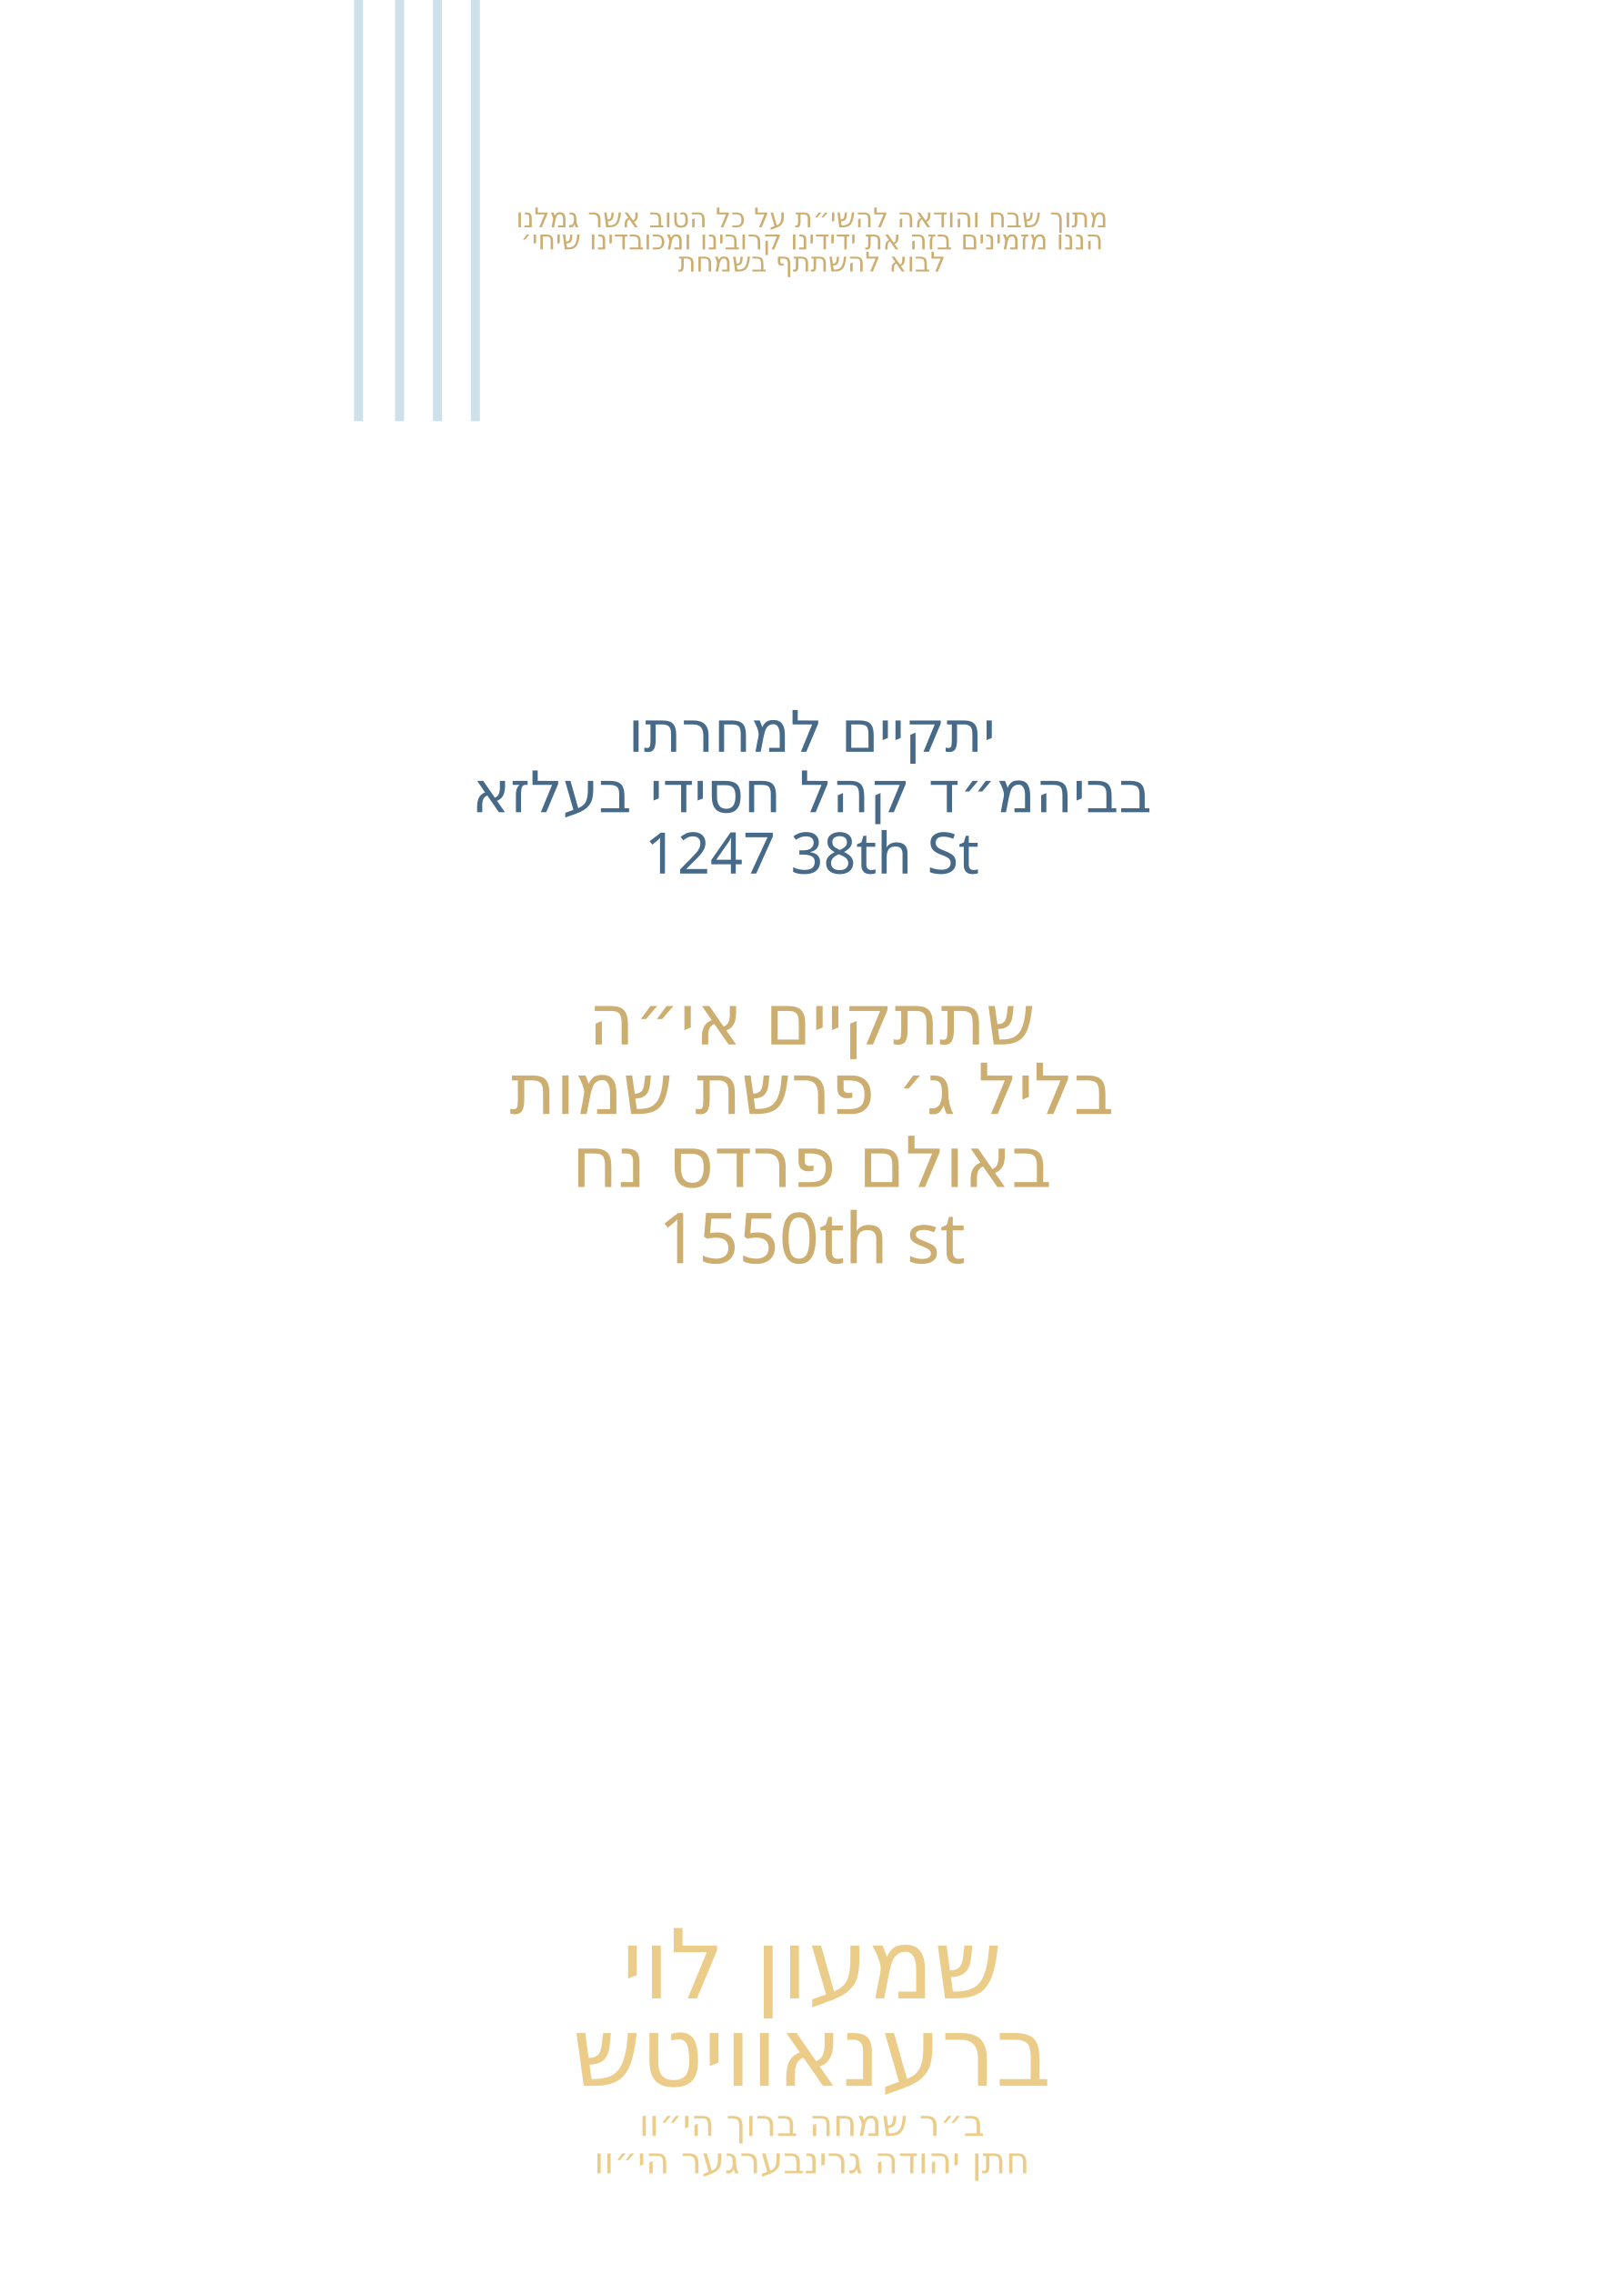
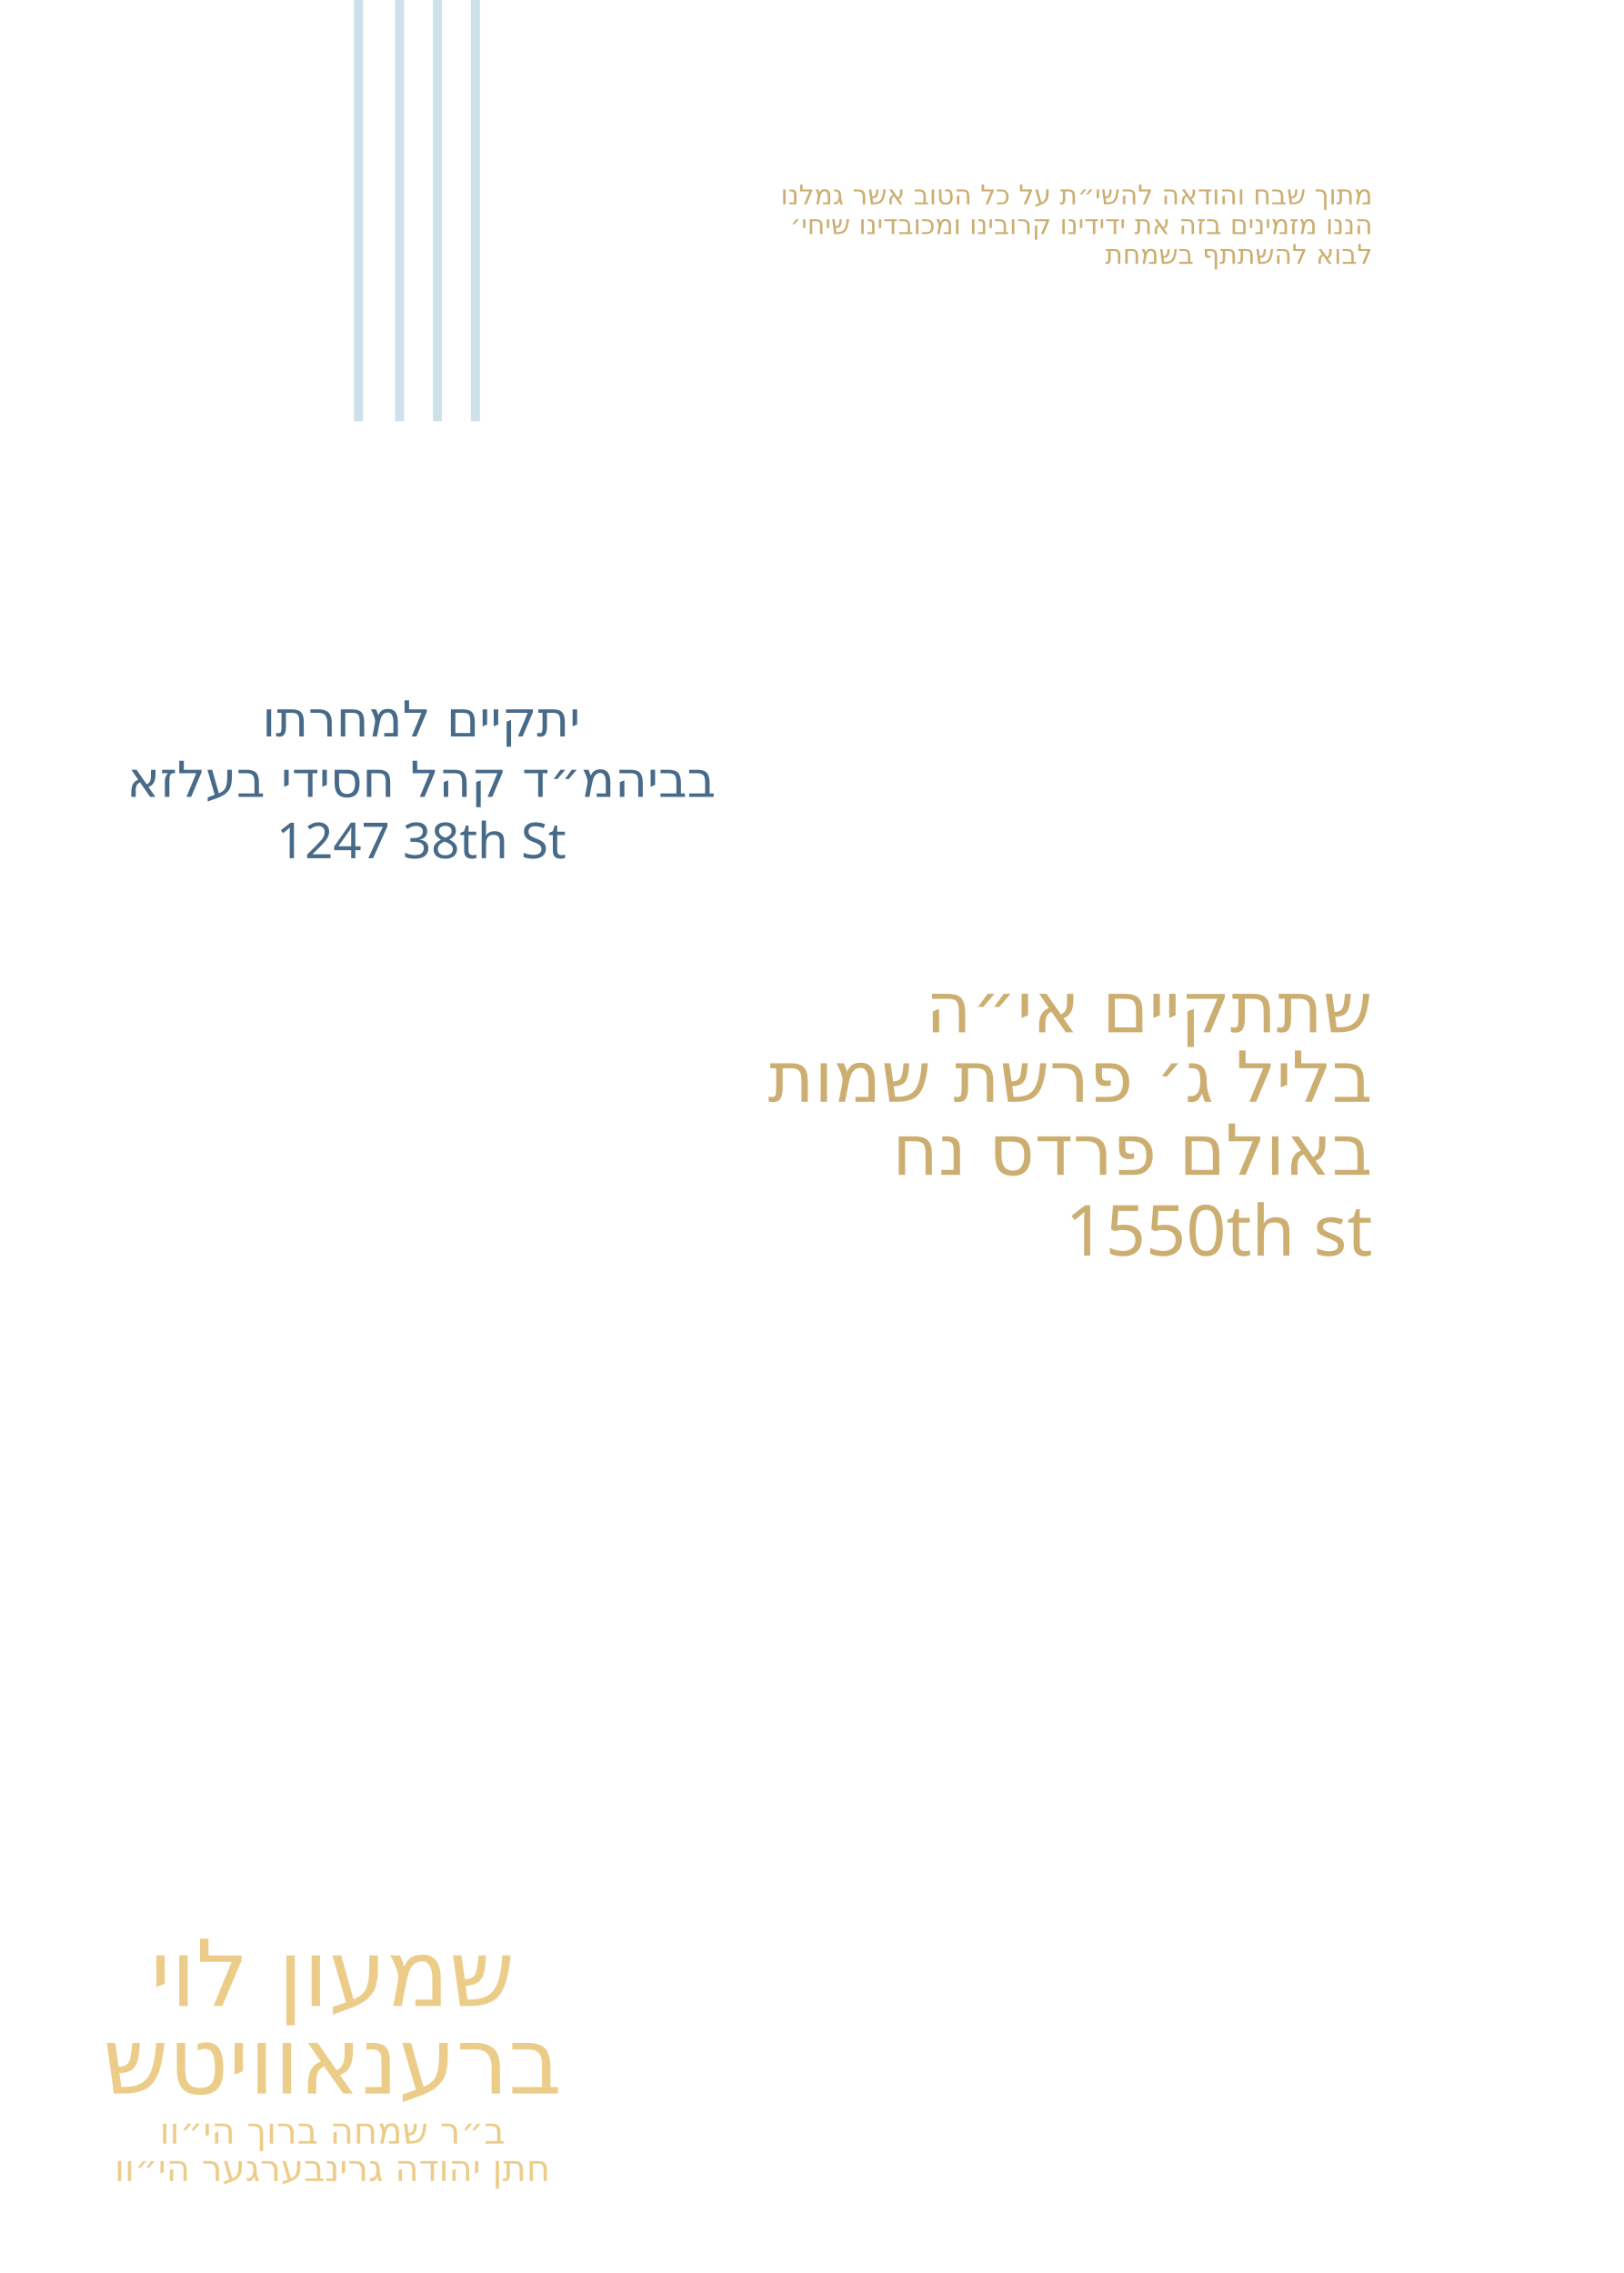
<svg xmlns="http://www.w3.org/2000/svg" id="Layer_1" data-name="Layer 1" viewBox="0 0 360 504">
  <g id="_חתן_בערל_גרינפעלד_הי_וו_" data-name="* חתן בערל גרינפעלד הי״וו ">
    <g id="father_name_2">
-       <text transform="translate(180 481.9)" fill="#eccc89" font-family="SecularOne-Regular, 'Secular One'" font-size="8.1" text-anchor="middle">
+       <text transform="translate(73.7 483.6)" fill="#eccc89" font-family="Secular One" font-weight="400" font-size="8.1" text-anchor="middle">
        <tspan x="0" y="0">חתן יהודה גרינבערגער הי״וו</tspan>
      </text>
    </g>
  </g>
  <g id="_ב_ר_בנימין_משה_הי_וו_" data-name="* ב״ר בנימין משה הי״וו ">
    <g id="father_name_1">
-       <text transform="translate(180 473.6)" fill="#eccc89" font-family="SecularOne-Regular, 'Secular One'" font-size="8.1" text-anchor="middle">
+       <text transform="translate(73.7 475.3)" fill="#eccc89" font-family="Secular One" font-weight="400" font-size="8.1" text-anchor="middle">
        <tspan x="0" y="0">ב״ר שמחה ברוך הי״וו</tspan>
      </text>
    </g>
  </g>
  <g id="line_3">
-     <text transform="translate(180 462.5)" fill="#eccc89" font-family="SecularOne-Regular, 'Secular One'" font-size="21.4" text-anchor="middle">
+     <text transform="translate(73.7 464.2)" fill="#eccc89" font-family="Secular One" font-weight="400" font-size="20.5" text-anchor="middle">
      <tspan x="0" y="0">ברענאוויטש</tspan>
    </text>
  </g>
  <g id="host_name*">
-     <text transform="translate(180 443.1)" fill="#eccc89" font-family="SecularOne-Regular, 'Secular One'" font-size="21.4" text-anchor="middle">
+     <text transform="translate(73.7 444.8)" fill="#eccc89" font-family="Secular One" font-weight="400" font-size="20.5" text-anchor="middle">
      <tspan x="0" y="0">שמעון לוי</tspan>
    </text>
  </g>
  <g id="_1247_38th_St_" data-name="1247 38th St *">
    <g id="bris_address*">
-       <text transform="translate(180 193.7)" fill="#486a89" font-family="SecularOne-Regular, 'Secular One'" font-size="12.7" text-anchor="middle">
+       <text transform="translate(93.4 190.3)" fill="#486a89" font-family="Secular One" font-weight="400" font-size="11" text-anchor="middle">
        <tspan x="0" y="0">1247 38th St</tspan>
      </text>
    </g>
  </g>
  <g id="_בביהמ_ד_קהל_חסידי_בעלזא" data-name="* בביהמ״ד קהל חסידי בעלזא">
    <g id="bris_location*">
-       <text transform="translate(180 180.1)" fill="#486a89" font-family="SecularOne-Regular, 'Secular One'" font-size="12.7" text-anchor="middle">
+       <text transform="translate(93.4 176.7)" fill="#486a89" font-family="Secular One" font-weight="400" font-size="11" text-anchor="middle">
        <tspan x="0" y="0">בביהמ״ד קהל חסידי בעלזא</tspan>
      </text>
    </g>
  </g>
  <g id="line_2">
-     <text transform="translate(180 166.7)" fill="#486a89" font-family="SecularOne-Regular, 'Secular One'" font-size="12.7" text-anchor="middle">
+     <text transform="translate(93.4 163.3)" fill="#486a89" font-family="Secular One" font-weight="400" font-size="11" text-anchor="middle">
      <tspan x="0" y="0">יתקיים למחרתו</tspan>
    </text>
  </g>
  <g id="vachnacht_address*">
-     <text transform="translate(180 280.1)" fill="#ccae71" font-family="SecularOne-Regular, 'Secular One'" font-size="15.6" text-anchor="middle">
+     <text transform="translate(304.3 278.4)" fill="#ccae71" font-family="Secular One" font-weight="400" font-size="15.6" text-anchor="end">
      <tspan x="0" y="0">1550th st</tspan>
    </text>
  </g>
  <g id="_בבאולם_פרדס_נח" data-name="* בבאולם פרדס נח">
    <g id="vachnacht_location*">
-       <text transform="translate(180 263.2)" fill="#ccae71" font-family="SecularOne-Regular, 'Secular One'" font-size="15.6" text-anchor="middle">
+       <text transform="translate(304.3 260.5)" fill="#ccae71" font-family="Secular One" font-weight="400" font-size="15.6" text-anchor="end">
        <tspan x="0" y="0">באולם פרדס נח</tspan>
      </text>
    </g>
  </g>
  <g id="_בליל_ג_פרשת_שמות" data-name=" * בליל ג׳ פרשת שמות">
    <g id="vachnacht_date*">
-       <text transform="translate(180 247)" fill="#ccae71" font-family="SecularOne-Regular, 'Secular One'" font-size="15.6" text-anchor="middle">
+       <text transform="translate(304.3 244.3)" fill="#ccae71" font-family="Secular One" font-weight="400" font-size="15.6" text-anchor="end">
        <tspan x="0" y="0">בליל ג׳ פרשת שמות</tspan>
      </text>
    </g>
  </g>
  <g id="line_1">
-     <text transform="translate(180 231.6)" fill="#ccae71" font-family="SecularOne-Regular, 'Secular One'" font-size="15.6" text-anchor="middle">
+     <text transform="translate(304.3 228.9)" fill="#ccae71" font-family="Secular One" font-weight="400" font-size="15.6" text-anchor="end">
      <tspan x="0" y="0">שתתקיים אי״ה</tspan>
    </text>
  </g>
  <g id="line_4">
-     <text transform="translate(180 60.2)" fill="#ccae71" font-family="SecularOne-Regular, 'Secular One'" font-size="6" text-anchor="middle">
+     <text transform="translate(304.3 58.5)" fill="#ccae71" font-family="Secular One" font-weight="400" font-size="6" text-anchor="end">
      <tspan x="0" y="0">לבוא להשתתף בשמחת</tspan>
    </text>
  </g>
  <g id="line_5">
-     <text transform="translate(180 55.3)" fill="#ccae71" font-family="SecularOne-Regular, 'Secular One'" font-size="6" text-anchor="middle">
+     <text transform="translate(304.3 51.9)" fill="#ccae71" font-family="Secular One" font-weight="400" font-size="6" text-anchor="end">
      <tspan x="0" y="0">הננו מזמינים בזה את ידידינו קרובינו ומכובדינו שיחי׳</tspan>
    </text>
  </g>
  <g id="line_6">
-     <text transform="translate(180 50.4)" fill="#ccae71" font-family="SecularOne-Regular, 'Secular One'" font-size="6" text-anchor="middle">
+     <text transform="translate(304.3 45.3)" fill="#ccae71" font-family="Secular One" font-weight="400" font-size="6" text-anchor="end">
      <tspan x="0" y="0">מתוך שבח והודאה להשי״ת על כל הטוב אשר גמלנו</tspan>
    </text>
  </g>
  <g>
    <line x1="79.5" y1="-10.8" x2="79.5" y2="93.4" fill="none" stroke="#cee1ea" stroke-miterlimit="10" stroke-width="2" />
    <line x1="88.6" y1="-10.8" x2="88.6" y2="93.4" fill="none" stroke="#cee1ea" stroke-miterlimit="10" stroke-width="2" />
    <line x1="97" y1="-10.8" x2="97" y2="93.4" fill="none" stroke="#cee1ea" stroke-miterlimit="10" stroke-width="2" />
    <line x1="105.4" y1="-10.8" x2="105.4" y2="93.4" fill="none" stroke="#cee1ea" stroke-miterlimit="10" stroke-width="2" />
  </g>
</svg>
